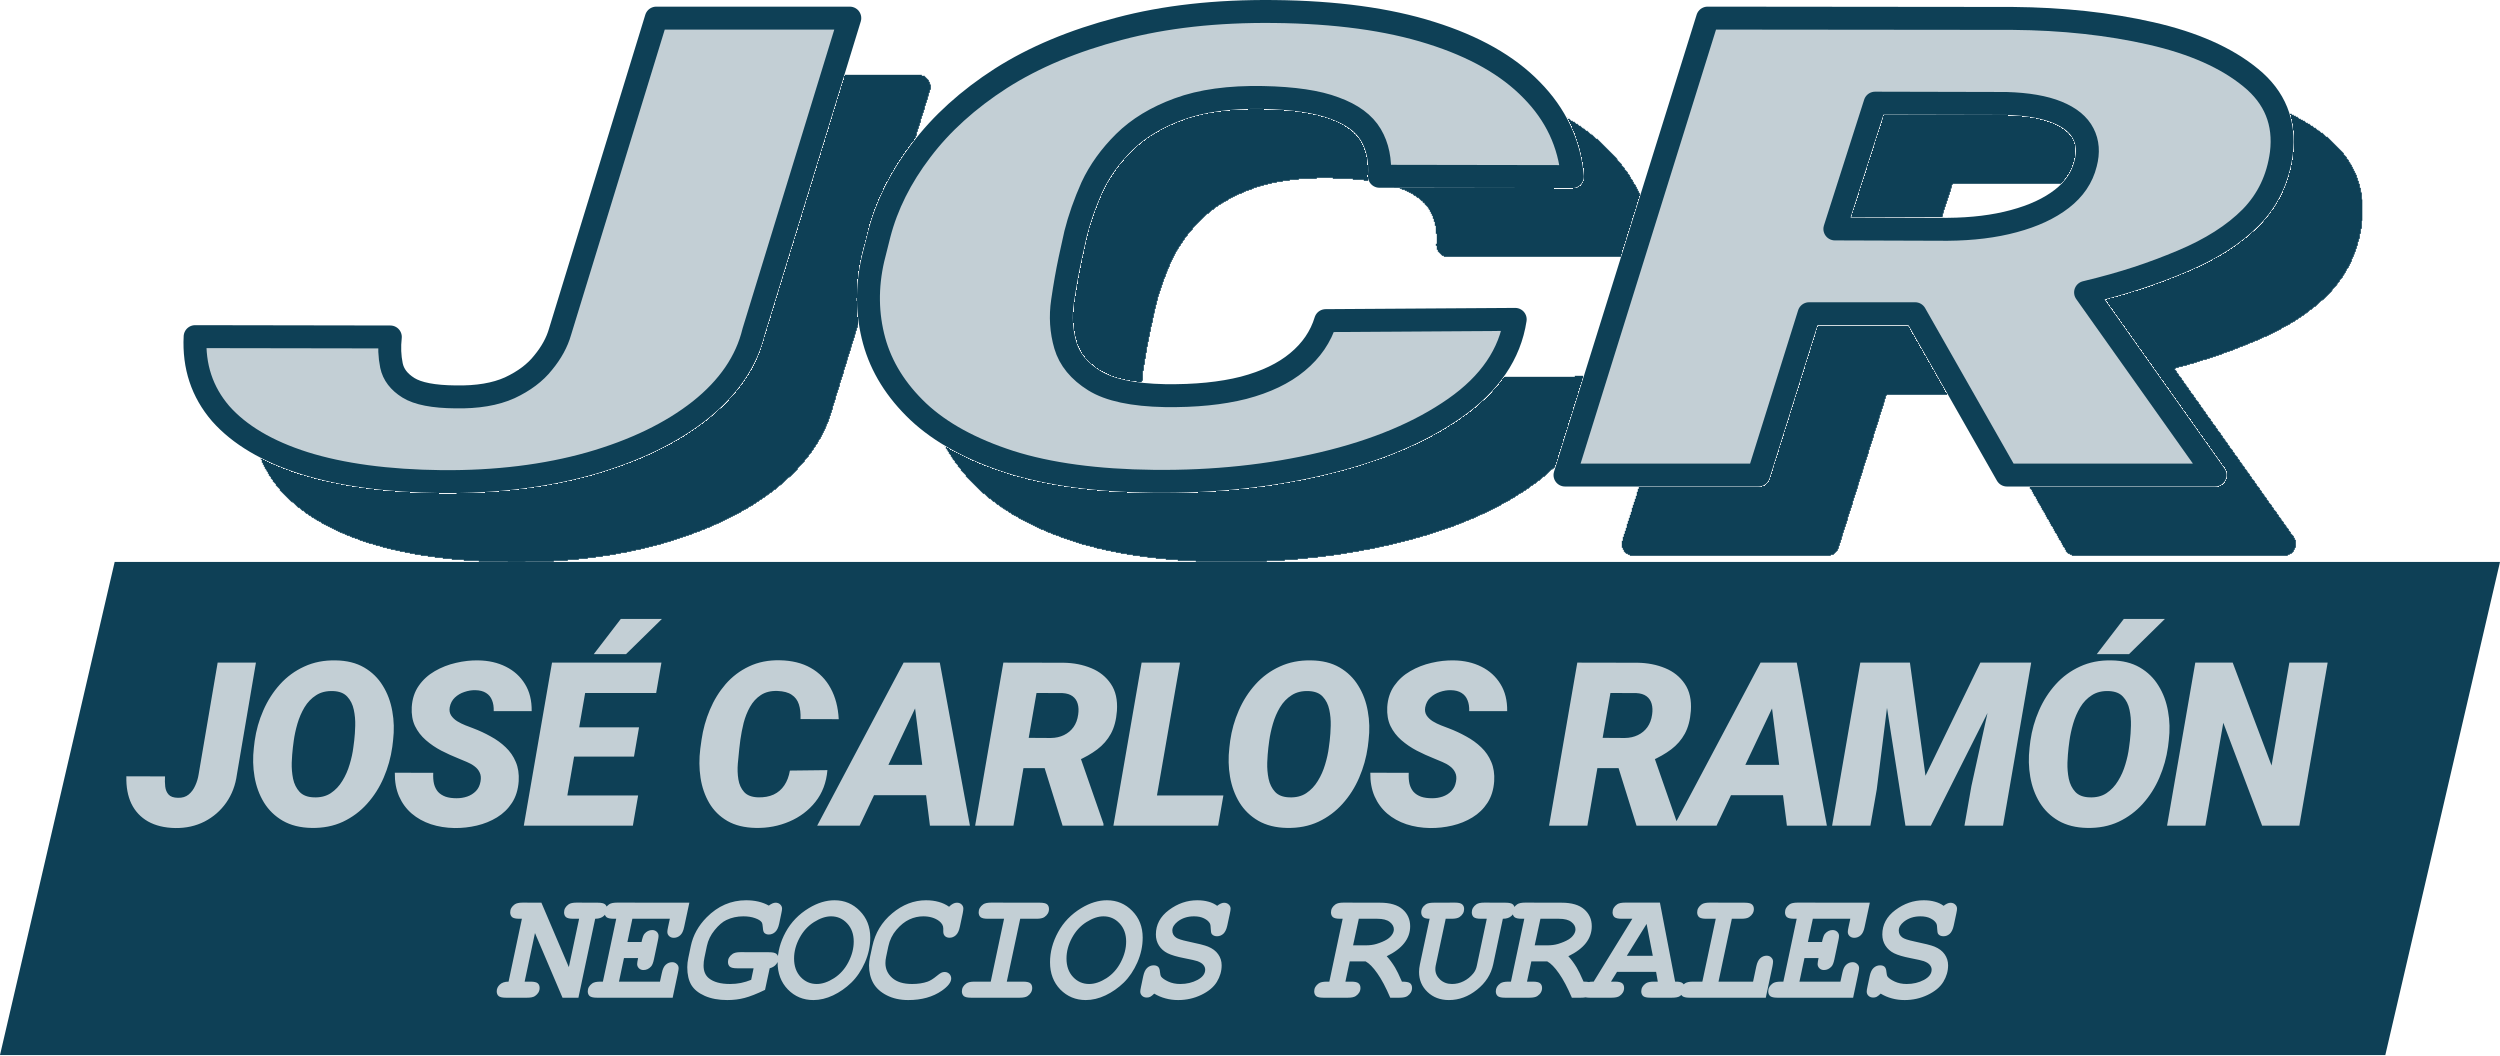
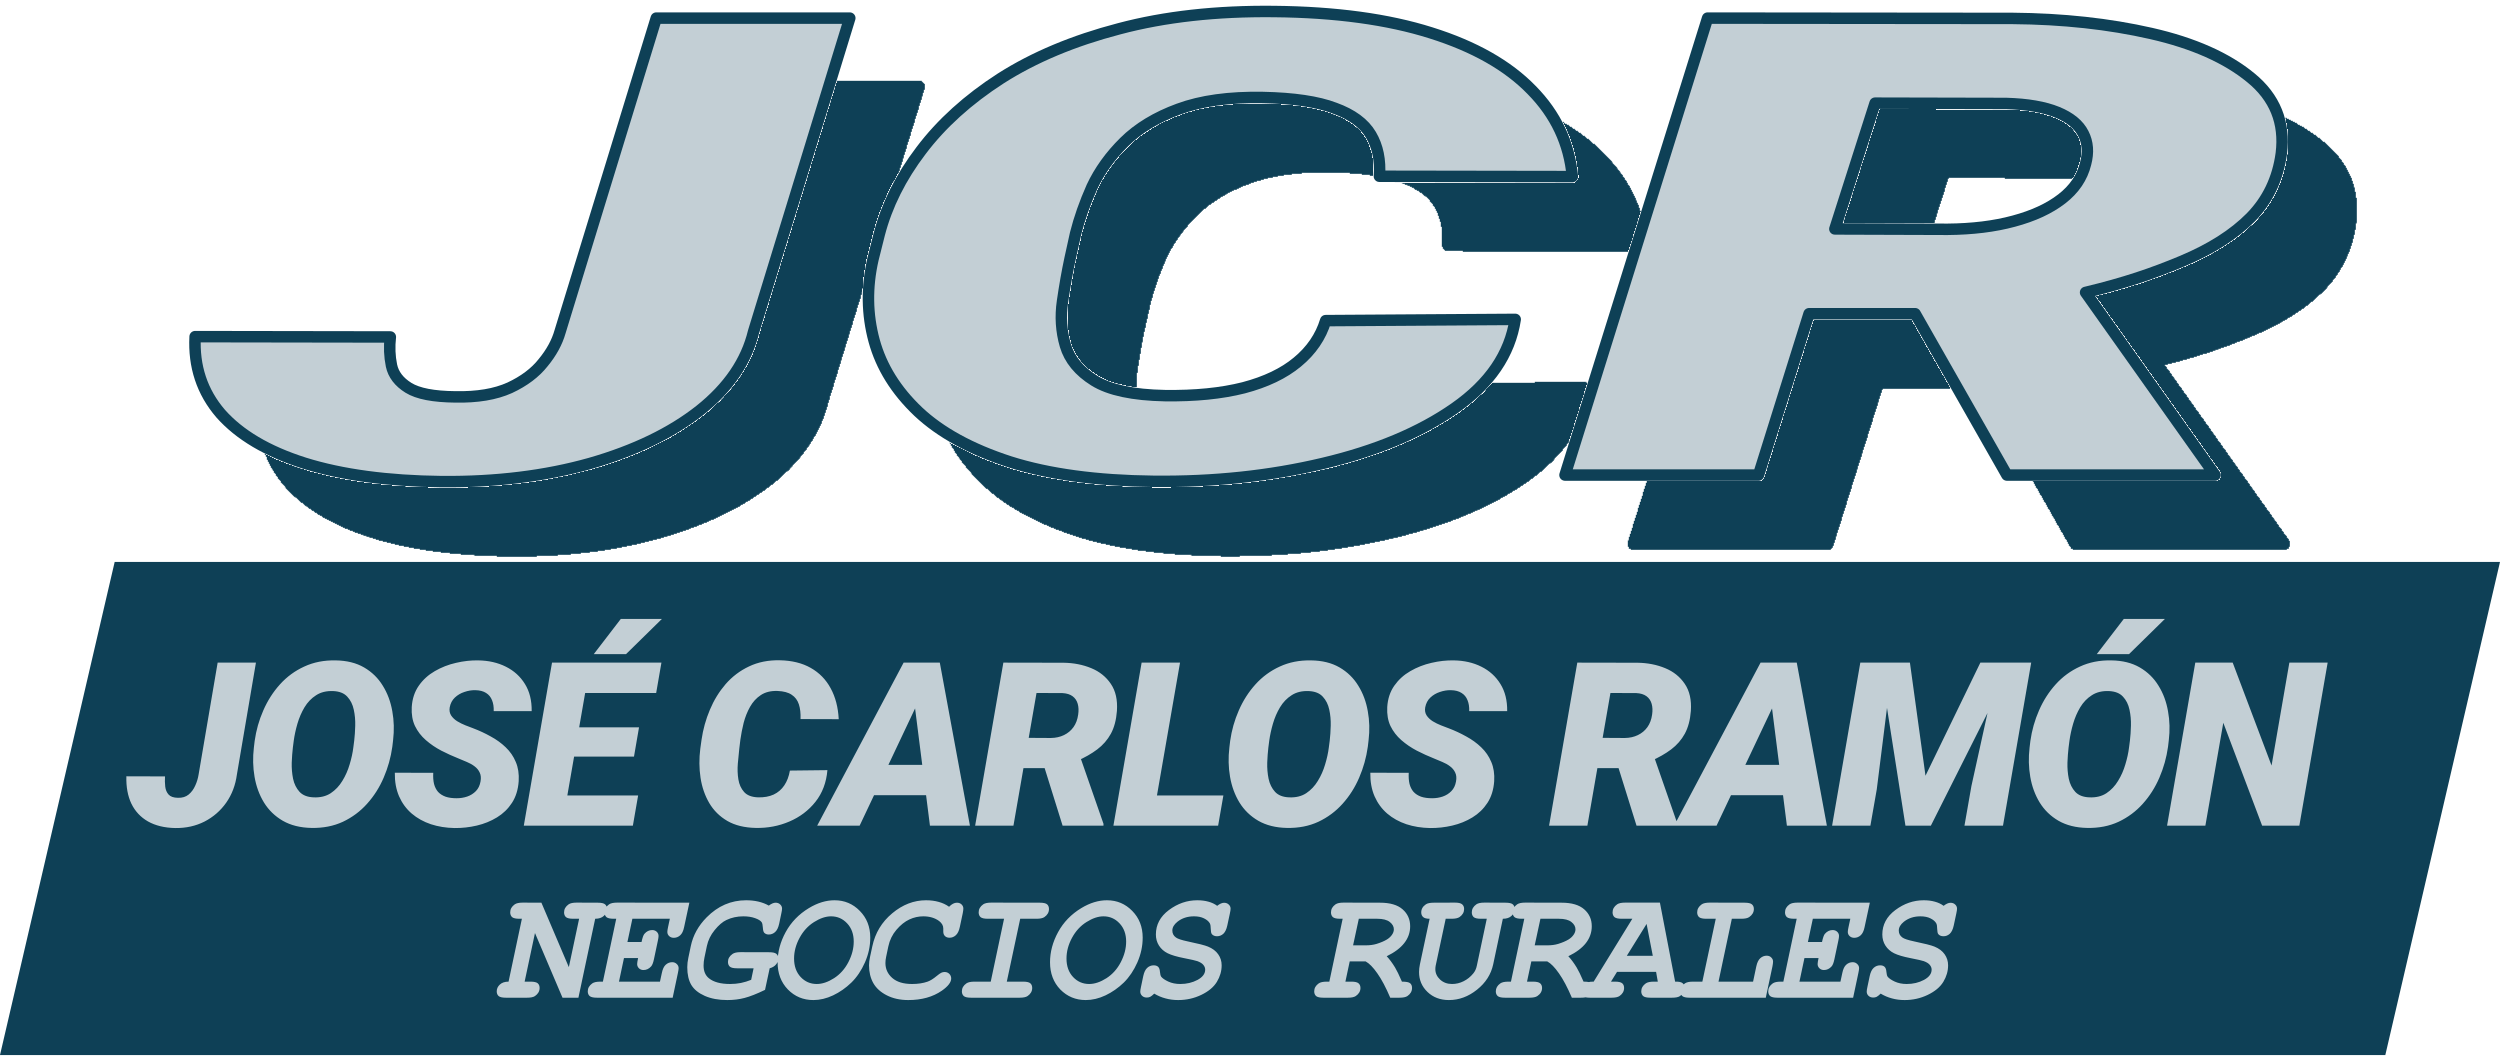
<svg xmlns="http://www.w3.org/2000/svg" width="218" height="92" viewBox="0 0 218 92" fill="none">
  <path d="M10 49H218L208 92H0L10 49Z" fill="#0E4056" />
  <path d="M46.65 81.36L45.748 85.599H46.254C46.568 85.599 46.78 85.647 46.89 85.742C46.999 85.838 47.054 85.975 47.054 86.152C47.054 86.435 46.919 86.67 46.65 86.856C46.509 86.952 46.279 87 45.96 87H44.114C43.804 87 43.592 86.952 43.478 86.856C43.369 86.756 43.315 86.62 43.315 86.446C43.315 86.218 43.406 86.02 43.588 85.852C43.77 85.683 44.023 85.599 44.347 85.599L45.509 80.116H45.29C44.98 80.116 44.768 80.068 44.654 79.973C44.545 79.872 44.49 79.733 44.49 79.556C44.49 79.278 44.622 79.045 44.887 78.858C45.033 78.758 45.267 78.708 45.591 78.708L47.211 78.715L49.603 84.334L50.499 80.116H49.986C49.676 80.116 49.465 80.068 49.351 79.973C49.241 79.872 49.187 79.733 49.187 79.556C49.187 79.278 49.319 79.045 49.583 78.858C49.729 78.758 49.964 78.708 50.287 78.708L52.133 78.715C52.443 78.715 52.652 78.763 52.762 78.858C52.876 78.954 52.933 79.091 52.933 79.269C52.933 79.496 52.842 79.695 52.659 79.863C52.477 80.032 52.224 80.116 51.9 80.116L50.438 87H49.05L46.65 81.36ZM54.411 83.541L53.974 85.599H57.549L57.713 84.84C57.782 84.503 57.895 84.263 58.055 84.122C58.219 83.976 58.406 83.903 58.615 83.903C58.775 83.903 58.907 83.956 59.012 84.061C59.121 84.161 59.176 84.282 59.176 84.423C59.176 84.514 59.156 84.653 59.114 84.84L58.657 87H52.053C51.743 87 51.531 86.952 51.417 86.856C51.308 86.756 51.253 86.62 51.253 86.446C51.253 86.168 51.385 85.936 51.65 85.749C51.795 85.649 52.03 85.599 52.354 85.599H52.572L53.735 80.116H53.516C53.206 80.116 52.994 80.068 52.88 79.973C52.771 79.872 52.716 79.733 52.716 79.556C52.716 79.278 52.848 79.045 53.112 78.858C53.258 78.758 53.493 78.708 53.817 78.708L60.112 78.715L59.654 80.848C59.586 81.185 59.47 81.424 59.306 81.565C59.146 81.707 58.962 81.777 58.752 81.777C58.593 81.777 58.458 81.727 58.349 81.627C58.244 81.527 58.192 81.406 58.192 81.265C58.192 81.174 58.212 81.034 58.253 80.848L58.41 80.116H55.143L54.712 82.14H55.943C56.02 81.775 56.102 81.54 56.189 81.436C56.38 81.212 56.608 81.101 56.872 81.101C57.032 81.101 57.164 81.151 57.269 81.251C57.374 81.351 57.426 81.472 57.426 81.613C57.426 81.709 57.406 81.85 57.364 82.037L57.023 83.65C56.959 83.951 56.879 84.156 56.783 84.266C56.592 84.48 56.369 84.587 56.114 84.587C55.954 84.587 55.822 84.537 55.717 84.436C55.612 84.332 55.56 84.209 55.56 84.067C55.56 83.972 55.587 83.796 55.642 83.541H54.411ZM67.115 84.436L66.711 86.316C65.996 86.663 65.401 86.897 64.927 87.02C64.458 87.144 63.956 87.205 63.423 87.205C62.662 87.205 62.008 87.084 61.461 86.843C60.914 86.601 60.523 86.284 60.286 85.893C60.049 85.496 59.93 84.977 59.93 84.334C59.93 84.079 59.962 83.803 60.026 83.507L60.238 82.495C60.434 81.561 60.894 80.727 61.619 79.993C62.599 79 63.747 78.503 65.064 78.503C65.447 78.503 65.802 78.542 66.13 78.619C66.463 78.697 66.766 78.813 67.04 78.968C67.263 78.799 67.461 78.715 67.634 78.715C67.794 78.715 67.926 78.765 68.031 78.865C68.14 78.966 68.195 79.086 68.195 79.228C68.195 79.319 68.174 79.458 68.133 79.644L67.942 80.554C67.869 80.891 67.751 81.132 67.586 81.278C67.427 81.42 67.242 81.49 67.033 81.49C66.873 81.49 66.743 81.44 66.643 81.34C66.575 81.267 66.534 81.114 66.52 80.882C66.506 80.649 66.47 80.492 66.411 80.41C66.315 80.278 66.124 80.162 65.836 80.061C65.549 79.957 65.21 79.904 64.818 79.904C64.285 79.904 63.792 80.011 63.341 80.226C63.004 80.385 62.662 80.679 62.316 81.107C61.969 81.531 61.744 81.994 61.639 82.495L61.427 83.507C61.377 83.739 61.352 83.969 61.352 84.197C61.352 84.685 61.507 85.054 61.817 85.305C62.227 85.637 62.842 85.804 63.663 85.804C63.986 85.804 64.301 85.774 64.606 85.715C64.911 85.651 65.21 85.56 65.501 85.441L65.713 84.436H64.285C63.97 84.436 63.756 84.389 63.642 84.293C63.533 84.193 63.478 84.054 63.478 83.876C63.478 83.603 63.61 83.372 63.874 83.186C64.016 83.081 64.251 83.028 64.579 83.028L67.074 83.035C67.384 83.035 67.593 83.083 67.703 83.179C67.817 83.274 67.874 83.411 67.874 83.589C67.874 83.767 67.807 83.935 67.675 84.095C67.548 84.254 67.361 84.368 67.115 84.436ZM70.924 87.205C70.045 87.205 69.304 86.897 68.703 86.282C68.106 85.662 67.807 84.872 67.807 83.91C67.807 83.017 68.042 82.14 68.511 81.278C68.981 80.417 69.655 79.72 70.535 79.186C71.287 78.731 72.032 78.503 72.77 78.503C73.641 78.503 74.377 78.813 74.978 79.433C75.584 80.048 75.887 80.825 75.887 81.764C75.887 82.497 75.733 83.217 75.423 83.924C75.113 84.626 74.719 85.211 74.24 85.681C73.761 86.145 73.231 86.517 72.647 86.795C72.068 87.068 71.494 87.205 70.924 87.205ZM71.219 85.804C71.697 85.804 72.201 85.635 72.729 85.298C73.258 84.956 73.675 84.489 73.98 83.897C74.29 83.299 74.445 82.703 74.445 82.106C74.445 81.454 74.254 80.925 73.871 80.519C73.488 80.109 73.021 79.904 72.469 79.904C72.005 79.904 71.51 80.071 70.986 80.403C70.462 80.731 70.04 81.192 69.721 81.784C69.402 82.377 69.243 82.976 69.243 83.582C69.243 84.247 69.434 84.785 69.817 85.195C70.2 85.601 70.667 85.804 71.219 85.804ZM82.76 79.07C82.874 78.952 82.988 78.863 83.102 78.804C83.216 78.745 83.329 78.715 83.443 78.715C83.607 78.715 83.742 78.765 83.847 78.865C83.951 78.966 84.004 79.086 84.004 79.228C84.004 79.319 83.986 79.458 83.949 79.644L83.696 80.834C83.623 81.176 83.505 81.417 83.341 81.559C83.181 81.7 83.001 81.77 82.801 81.77C82.632 81.77 82.5 81.723 82.404 81.627C82.304 81.536 82.254 81.404 82.254 81.231V80.957C82.254 80.716 82.133 80.501 81.892 80.314C81.522 80.041 81.062 79.904 80.511 79.904C80.091 79.904 79.686 79.995 79.294 80.178C78.902 80.36 78.528 80.659 78.173 81.073C77.817 81.488 77.58 81.973 77.462 82.529L77.27 83.439C77.23 83.621 77.209 83.801 77.209 83.978C77.209 84.493 77.407 84.926 77.804 85.277C78.2 85.628 78.777 85.804 79.533 85.804C80.048 85.804 80.499 85.735 80.887 85.599C81.119 85.517 81.383 85.353 81.68 85.106C81.857 84.961 81.99 84.867 82.076 84.826C82.167 84.781 82.265 84.758 82.37 84.758C82.534 84.758 82.671 84.812 82.78 84.922C82.89 85.031 82.944 85.166 82.944 85.325C82.944 85.653 82.671 86.009 82.124 86.392C81.34 86.934 80.365 87.205 79.198 87.205C78.492 87.205 77.87 87.068 77.332 86.795C76.794 86.522 76.4 86.164 76.149 85.722C75.903 85.28 75.78 84.765 75.78 84.177C75.78 83.963 75.808 83.726 75.862 83.466L76.067 82.516C76.313 81.358 76.89 80.401 77.797 79.644C78.704 78.883 79.688 78.503 80.75 78.503C81.156 78.503 81.525 78.551 81.857 78.647C82.195 78.738 82.495 78.879 82.76 79.07ZM88.962 80.116L87.793 85.599H89.208C89.523 85.599 89.735 85.647 89.844 85.742C89.953 85.838 90.008 85.975 90.008 86.152C90.008 86.435 89.874 86.67 89.605 86.856C89.463 86.952 89.233 87 88.914 87H84.676C84.366 87 84.154 86.952 84.04 86.856C83.931 86.756 83.876 86.62 83.876 86.446C83.876 86.164 84.008 85.931 84.273 85.749C84.418 85.649 84.653 85.599 84.977 85.599H86.392L87.554 80.116H86.139C85.829 80.116 85.617 80.068 85.503 79.973C85.394 79.872 85.339 79.733 85.339 79.556C85.339 79.278 85.471 79.045 85.736 78.858C85.881 78.758 86.116 78.708 86.44 78.708L90.671 78.715C90.986 78.715 91.198 78.763 91.307 78.858C91.416 78.954 91.471 79.091 91.471 79.269C91.471 79.551 91.337 79.786 91.068 79.973C90.926 80.068 90.696 80.116 90.377 80.116H88.962ZM94.679 87.205C93.8 87.205 93.059 86.897 92.457 86.282C91.861 85.662 91.562 84.872 91.562 83.91C91.562 83.017 91.797 82.14 92.266 81.278C92.736 80.417 93.41 79.72 94.29 79.186C95.041 78.731 95.787 78.503 96.525 78.503C97.395 78.503 98.131 78.813 98.733 79.433C99.339 80.048 99.642 80.825 99.642 81.764C99.642 82.497 99.487 83.217 99.177 83.924C98.867 84.626 98.473 85.211 97.995 85.681C97.516 86.145 96.985 86.517 96.402 86.795C95.823 87.068 95.249 87.205 94.679 87.205ZM94.973 85.804C95.452 85.804 95.955 85.635 96.484 85.298C97.013 84.956 97.43 84.489 97.735 83.897C98.045 83.299 98.2 82.703 98.2 82.106C98.2 81.454 98.008 80.925 97.625 80.519C97.243 80.109 96.775 79.904 96.224 79.904C95.759 79.904 95.265 80.071 94.741 80.403C94.217 80.731 93.795 81.192 93.476 81.784C93.157 82.377 92.998 82.976 92.998 83.582C92.998 84.247 93.189 84.785 93.572 85.195C93.954 85.601 94.422 85.804 94.973 85.804ZM100.649 86.644C100.499 86.79 100.38 86.884 100.294 86.925C100.207 86.966 100.109 86.986 100 86.986C99.831 86.986 99.694 86.936 99.59 86.836C99.485 86.736 99.432 86.613 99.432 86.467C99.432 86.38 99.453 86.243 99.494 86.057L99.692 85.113C99.765 84.776 99.881 84.537 100.041 84.395C100.2 84.25 100.387 84.177 100.601 84.177C100.77 84.177 100.9 84.22 100.991 84.307C101.082 84.393 101.134 84.539 101.148 84.744C101.166 84.949 101.203 85.091 101.257 85.168C101.367 85.309 101.572 85.451 101.873 85.592C102.178 85.733 102.527 85.804 102.919 85.804C103.479 85.804 103.98 85.685 104.423 85.448C104.869 85.207 105.092 84.908 105.092 84.553C105.092 84.407 105.04 84.27 104.935 84.143C104.835 84.015 104.662 83.906 104.416 83.814C104.265 83.76 103.876 83.671 103.247 83.548C102.618 83.425 102.142 83.284 101.818 83.124C101.499 82.965 101.248 82.743 101.066 82.461C100.884 82.174 100.793 81.85 100.793 81.49C100.793 80.633 101.171 79.922 101.927 79.357C102.688 78.788 103.513 78.503 104.402 78.503C104.762 78.503 105.086 78.544 105.373 78.626C105.664 78.704 105.92 78.824 106.138 78.988C106.362 78.811 106.562 78.722 106.74 78.722C106.904 78.722 107.038 78.772 107.143 78.872C107.253 78.972 107.307 79.093 107.307 79.234C107.307 79.326 107.287 79.465 107.246 79.651L107.02 80.704C106.947 81.041 106.831 81.283 106.672 81.429C106.512 81.57 106.33 81.641 106.125 81.641C105.929 81.641 105.778 81.579 105.674 81.456C105.614 81.379 105.582 81.228 105.578 81.005C105.578 80.782 105.55 80.618 105.496 80.513C105.4 80.344 105.231 80.201 104.99 80.082C104.753 79.963 104.461 79.904 104.115 79.904C103.55 79.904 103.069 80.061 102.673 80.376C102.376 80.613 102.228 80.87 102.228 81.148C102.228 81.399 102.333 81.6 102.543 81.75C102.693 81.864 103.037 81.978 103.575 82.092C104.473 82.279 105.061 82.429 105.339 82.543C105.73 82.703 106.027 82.926 106.227 83.213C106.428 83.495 106.528 83.817 106.528 84.177C106.528 84.678 106.389 85.159 106.111 85.619C105.833 86.075 105.38 86.453 104.751 86.754C104.126 87.055 103.454 87.205 102.734 87.205C102.347 87.205 101.98 87.157 101.633 87.061C101.287 86.97 100.959 86.831 100.649 86.644ZM117.695 83.835L117.319 85.599H117.832C118.142 85.599 118.352 85.647 118.461 85.742C118.575 85.838 118.632 85.975 118.632 86.152C118.632 86.435 118.495 86.67 118.222 86.856C118.081 86.952 117.85 87 117.531 87H115.399C115.089 87 114.877 86.952 114.763 86.856C114.653 86.756 114.599 86.62 114.599 86.446C114.599 86.168 114.731 85.936 114.995 85.749C115.141 85.649 115.376 85.599 115.699 85.599H115.918L117.08 80.116H116.861C116.552 80.116 116.34 80.068 116.226 79.973C116.116 79.872 116.062 79.733 116.062 79.556C116.062 79.278 116.194 79.045 116.458 78.858C116.604 78.758 116.839 78.708 117.162 78.708L120.341 78.715C121.216 78.715 121.872 78.909 122.31 79.296C122.747 79.679 122.966 80.169 122.966 80.766C122.966 81.308 122.795 81.798 122.453 82.235C122.116 82.668 121.606 83.051 120.922 83.384C121.159 83.634 121.401 83.96 121.647 84.361C121.802 84.617 122.002 85.029 122.248 85.599C122.613 85.599 122.85 85.644 122.959 85.735C123.073 85.826 123.13 85.966 123.13 86.152C123.13 86.435 122.996 86.67 122.727 86.856C122.585 86.952 122.353 87 122.029 87H121.23C120.847 86.102 120.471 85.394 120.102 84.874C119.737 84.35 119.398 84.004 119.083 83.835H117.695ZM117.989 82.434H119.083C119.439 82.434 119.753 82.393 120.027 82.311C120.396 82.197 120.701 82.067 120.943 81.921C121.12 81.811 121.264 81.679 121.373 81.524C121.487 81.365 121.544 81.203 121.544 81.039C121.544 80.797 121.426 80.583 121.189 80.397C120.952 80.21 120.587 80.116 120.095 80.116H118.488L117.989 82.434ZM131.048 80.116L130.207 84.088C130.021 84.963 129.549 85.701 128.792 86.303C128.04 86.904 127.225 87.205 126.345 87.205C125.593 87.205 124.971 86.97 124.479 86.501C123.987 86.032 123.741 85.451 123.741 84.758C123.741 84.553 123.766 84.329 123.816 84.088L124.663 80.116C124.395 80.116 124.205 80.066 124.096 79.966C123.987 79.866 123.932 79.731 123.932 79.562C123.932 79.275 124.066 79.041 124.335 78.858C124.472 78.763 124.702 78.715 125.026 78.715L126.871 78.708C127.181 78.708 127.391 78.758 127.5 78.858C127.614 78.954 127.671 79.091 127.671 79.269C127.671 79.546 127.539 79.779 127.275 79.966C127.129 80.066 126.894 80.116 126.571 80.116H126.065L125.19 84.211C125.172 84.311 125.162 84.412 125.162 84.512C125.162 84.858 125.301 85.161 125.579 85.421C125.857 85.676 126.204 85.804 126.619 85.804C126.969 85.804 127.304 85.724 127.623 85.564C127.947 85.405 128.23 85.177 128.471 84.881C128.621 84.703 128.724 84.48 128.779 84.211L129.647 80.116H129.141C128.831 80.116 128.619 80.068 128.505 79.973C128.396 79.872 128.341 79.733 128.341 79.556C128.341 79.278 128.473 79.045 128.738 78.858C128.879 78.758 129.114 78.708 129.442 78.708L131.281 78.715C131.595 78.715 131.807 78.763 131.916 78.858C132.026 78.954 132.08 79.088 132.08 79.262C132.08 79.494 131.989 79.695 131.807 79.863C131.629 80.032 131.376 80.116 131.048 80.116ZM133.532 83.835L133.156 85.599H133.669C133.978 85.599 134.188 85.647 134.298 85.742C134.411 85.838 134.468 85.975 134.468 86.152C134.468 86.435 134.332 86.67 134.058 86.856C133.917 86.952 133.687 87 133.368 87H131.235C130.925 87 130.713 86.952 130.599 86.856C130.49 86.756 130.435 86.62 130.435 86.446C130.435 86.168 130.567 85.936 130.832 85.749C130.978 85.649 131.212 85.599 131.536 85.599H131.755L132.917 80.116H132.698C132.388 80.116 132.176 80.068 132.062 79.973C131.953 79.872 131.898 79.733 131.898 79.556C131.898 79.278 132.03 79.045 132.295 78.858C132.44 78.758 132.675 78.708 132.999 78.708L136.177 78.715C137.052 78.715 137.709 78.909 138.146 79.296C138.584 79.679 138.802 80.169 138.802 80.766C138.802 81.308 138.631 81.798 138.29 82.235C137.952 82.668 137.442 83.051 136.758 83.384C136.995 83.634 137.237 83.96 137.483 84.361C137.638 84.617 137.839 85.029 138.085 85.599C138.449 85.599 138.686 85.644 138.796 85.735C138.909 85.826 138.966 85.966 138.966 86.152C138.966 86.435 138.832 86.67 138.563 86.856C138.422 86.952 138.189 87 137.866 87H137.066C136.683 86.102 136.307 85.394 135.938 84.874C135.574 84.35 135.234 84.004 134.92 83.835H133.532ZM133.826 82.434H134.92C135.275 82.434 135.589 82.393 135.863 82.311C136.232 82.197 136.537 82.067 136.779 81.921C136.957 81.811 137.1 81.679 137.21 81.524C137.324 81.365 137.381 81.203 137.381 81.039C137.381 80.797 137.262 80.583 137.025 80.397C136.788 80.21 136.423 80.116 135.931 80.116H134.325L133.826 82.434ZM144.41 84.744H141.006L140.479 85.599H140.821C141.136 85.599 141.348 85.647 141.457 85.742C141.566 85.838 141.621 85.975 141.621 86.152C141.621 86.435 141.487 86.67 141.218 86.856C141.076 86.952 140.846 87 140.527 87H138.634C138.324 87 138.114 86.952 138.005 86.856C137.891 86.756 137.834 86.62 137.834 86.446C137.834 86.209 137.927 86.007 138.114 85.838C138.306 85.669 138.59 85.59 138.969 85.599L142.339 80.116H141.416C141.106 80.116 140.894 80.068 140.78 79.973C140.671 79.872 140.616 79.733 140.616 79.556C140.616 79.278 140.748 79.045 141.013 78.858C141.158 78.758 141.393 78.708 141.717 78.708H144.745L146.071 85.599C146.39 85.59 146.609 85.635 146.727 85.735C146.846 85.836 146.905 85.975 146.905 86.152C146.905 86.435 146.768 86.67 146.495 86.856C146.358 86.952 146.128 87 145.805 87H143.918C143.608 87 143.396 86.952 143.282 86.856C143.173 86.756 143.118 86.62 143.118 86.446C143.118 86.168 143.25 85.936 143.515 85.749C143.66 85.649 143.895 85.599 144.219 85.599H144.56L144.41 84.744ZM144.123 83.343L143.583 80.567L141.86 83.343H144.123ZM151.016 80.116L149.854 85.599H152.868L153.149 84.272C153.221 83.935 153.338 83.696 153.497 83.555C153.661 83.409 153.848 83.336 154.058 83.336C154.217 83.336 154.349 83.388 154.454 83.493C154.559 83.593 154.611 83.712 154.611 83.849C154.611 83.944 154.593 84.086 154.557 84.272L153.976 87H147.331C147.021 87 146.809 86.952 146.695 86.856C146.586 86.756 146.531 86.62 146.531 86.446C146.531 86.164 146.664 85.931 146.928 85.749C147.074 85.649 147.308 85.599 147.632 85.599H148.445L149.614 80.116H148.794C148.484 80.116 148.272 80.068 148.158 79.973C148.049 79.872 147.994 79.733 147.994 79.556C147.994 79.278 148.126 79.045 148.391 78.858C148.537 78.758 148.771 78.708 149.095 78.708L152.13 78.715C152.444 78.715 152.656 78.763 152.766 78.858C152.88 78.954 152.937 79.091 152.937 79.269C152.937 79.551 152.8 79.786 152.526 79.973C152.385 80.068 152.155 80.116 151.836 80.116H151.016ZM157.348 83.541L156.911 85.599H160.486L160.65 84.84C160.718 84.503 160.832 84.263 160.992 84.122C161.156 83.976 161.342 83.903 161.552 83.903C161.712 83.903 161.844 83.956 161.949 84.061C162.058 84.161 162.113 84.282 162.113 84.423C162.113 84.514 162.092 84.653 162.051 84.84L161.593 87H154.99C154.68 87 154.468 86.952 154.354 86.856C154.244 86.756 154.19 86.62 154.19 86.446C154.19 86.168 154.322 85.936 154.586 85.749C154.732 85.649 154.967 85.599 155.29 85.599H155.509L156.671 80.116H156.452C156.143 80.116 155.931 80.068 155.817 79.973C155.707 79.872 155.653 79.733 155.653 79.556C155.653 79.278 155.785 79.045 156.049 78.858C156.195 78.758 156.43 78.708 156.753 78.708L163.049 78.715L162.591 80.848C162.523 81.185 162.407 81.424 162.243 81.565C162.083 81.707 161.898 81.777 161.689 81.777C161.529 81.777 161.395 81.727 161.286 81.627C161.181 81.527 161.128 81.406 161.128 81.265C161.128 81.174 161.149 81.034 161.19 80.848L161.347 80.116H158.079L157.649 82.14H158.879C158.957 81.775 159.039 81.54 159.125 81.436C159.317 81.212 159.545 81.101 159.809 81.101C159.968 81.101 160.101 81.151 160.205 81.251C160.31 81.351 160.363 81.472 160.363 81.613C160.363 81.709 160.342 81.85 160.301 82.037L159.959 83.65C159.896 83.951 159.816 84.156 159.72 84.266C159.529 84.48 159.305 84.587 159.05 84.587C158.891 84.587 158.758 84.537 158.654 84.436C158.549 84.332 158.496 84.209 158.496 84.067C158.496 83.972 158.524 83.796 158.578 83.541H157.348ZM163.995 86.644C163.844 86.79 163.726 86.884 163.639 86.925C163.553 86.966 163.455 86.986 163.345 86.986C163.177 86.986 163.04 86.936 162.935 86.836C162.83 86.736 162.778 86.613 162.778 86.467C162.778 86.38 162.798 86.243 162.839 86.057L163.038 85.113C163.111 84.776 163.227 84.537 163.386 84.395C163.546 84.25 163.733 84.177 163.947 84.177C164.115 84.177 164.245 84.22 164.337 84.307C164.428 84.393 164.48 84.539 164.494 84.744C164.512 84.949 164.548 85.091 164.603 85.168C164.713 85.309 164.918 85.451 165.218 85.592C165.524 85.733 165.872 85.804 166.264 85.804C166.825 85.804 167.326 85.685 167.768 85.448C168.215 85.207 168.438 84.908 168.438 84.553C168.438 84.407 168.386 84.27 168.281 84.143C168.181 84.015 168.007 83.906 167.761 83.814C167.611 83.76 167.221 83.671 166.592 83.548C165.963 83.425 165.487 83.284 165.164 83.124C164.845 82.965 164.594 82.743 164.412 82.461C164.229 82.174 164.138 81.85 164.138 81.49C164.138 80.633 164.517 79.922 165.273 79.357C166.034 78.788 166.859 78.503 167.748 78.503C168.108 78.503 168.431 78.544 168.718 78.626C169.01 78.704 169.265 78.824 169.484 78.988C169.707 78.811 169.908 78.722 170.086 78.722C170.25 78.722 170.384 78.772 170.489 78.872C170.598 78.972 170.653 79.093 170.653 79.234C170.653 79.326 170.632 79.465 170.591 79.651L170.366 80.704C170.293 81.041 170.177 81.283 170.017 81.429C169.858 81.57 169.675 81.641 169.47 81.641C169.274 81.641 169.124 81.579 169.019 81.456C168.96 81.379 168.928 81.228 168.923 81.005C168.923 80.782 168.896 80.618 168.841 80.513C168.746 80.344 168.577 80.201 168.336 80.082C168.099 79.963 167.807 79.904 167.461 79.904C166.895 79.904 166.415 80.061 166.018 80.376C165.722 80.613 165.574 80.87 165.574 81.148C165.574 81.399 165.679 81.6 165.888 81.75C166.039 81.864 166.383 81.978 166.921 82.092C167.818 82.279 168.406 82.429 168.684 82.543C169.076 82.703 169.372 82.926 169.573 83.213C169.773 83.495 169.874 83.817 169.874 84.177C169.874 84.678 169.735 85.159 169.457 85.619C169.179 86.075 168.725 86.453 168.096 86.754C167.472 87.055 166.8 87.205 166.08 87.205C165.692 87.205 165.325 87.157 164.979 87.061C164.633 86.97 164.305 86.831 163.995 86.644Z" fill="#C3CFD5" />
  <path d="M17.318 67.537L18.979 57.781H22.318L20.658 67.537C20.535 68.462 20.225 69.279 19.73 69.988C19.236 70.691 18.604 71.242 17.836 71.639C17.068 72.029 16.215 72.218 15.277 72.205C14.34 72.186 13.549 71.993 12.904 71.629C12.266 71.264 11.784 70.75 11.459 70.086C11.14 69.415 10.993 68.618 11.02 67.693L14.389 67.703C14.369 68.009 14.376 68.305 14.408 68.592C14.441 68.872 14.538 69.103 14.701 69.285C14.864 69.467 15.134 69.562 15.512 69.568C15.889 69.581 16.202 69.487 16.449 69.285C16.697 69.077 16.889 68.816 17.025 68.504C17.169 68.191 17.266 67.869 17.318 67.537ZM34.277 64.549L34.209 65.125C34.078 66.056 33.828 66.951 33.457 67.811C33.092 68.663 32.61 69.422 32.011 70.086C31.419 70.75 30.716 71.274 29.902 71.658C29.088 72.036 28.173 72.215 27.158 72.195C26.181 72.176 25.348 71.967 24.658 71.57C23.974 71.173 23.427 70.643 23.017 69.978C22.613 69.314 22.34 68.569 22.197 67.742C22.054 66.915 22.034 66.062 22.138 65.184L22.207 64.607C22.337 63.683 22.587 62.797 22.959 61.951C23.33 61.098 23.815 60.34 24.414 59.676C25.013 59.012 25.719 58.494 26.533 58.123C27.347 57.745 28.258 57.566 29.267 57.586C30.237 57.599 31.064 57.804 31.748 58.201C32.431 58.598 32.975 59.129 33.379 59.793C33.789 60.45 34.065 61.193 34.209 62.02C34.358 62.84 34.381 63.683 34.277 64.549ZM30.81 65.184L30.888 64.578C30.934 64.194 30.963 63.761 30.976 63.279C30.989 62.797 30.947 62.332 30.849 61.883C30.752 61.427 30.563 61.05 30.283 60.75C30.009 60.45 29.606 60.288 29.072 60.262C28.479 60.236 27.978 60.356 27.568 60.623C27.158 60.883 26.819 61.235 26.552 61.678C26.292 62.114 26.087 62.589 25.937 63.103C25.787 63.618 25.68 64.113 25.615 64.588L25.537 65.193C25.491 65.578 25.459 66.014 25.439 66.502C25.426 66.984 25.465 67.453 25.556 67.908C25.654 68.364 25.843 68.745 26.123 69.051C26.403 69.35 26.813 69.51 27.353 69.529C27.933 69.555 28.427 69.435 28.837 69.168C29.248 68.894 29.586 68.537 29.853 68.094C30.127 67.651 30.338 67.172 30.488 66.658C30.644 66.144 30.752 65.652 30.81 65.184ZM41.9 68.152C41.958 67.846 41.935 67.586 41.831 67.371C41.734 67.156 41.584 66.974 41.382 66.824C41.187 66.674 40.962 66.547 40.708 66.443C40.461 66.333 40.22 66.232 39.986 66.141C39.478 65.939 38.976 65.711 38.482 65.457C37.987 65.197 37.538 64.891 37.134 64.539C36.73 64.188 36.415 63.777 36.187 63.309C35.965 62.84 35.871 62.29 35.904 61.658C35.949 60.935 36.154 60.314 36.519 59.793C36.883 59.272 37.349 58.849 37.915 58.523C38.488 58.191 39.103 57.95 39.761 57.801C40.425 57.645 41.073 57.573 41.704 57.586C42.603 57.599 43.404 57.781 44.107 58.133C44.816 58.484 45.373 58.989 45.777 59.647C46.18 60.297 46.376 61.085 46.362 62.01H43.052C43.065 61.645 43.016 61.329 42.906 61.062C42.801 60.789 42.629 60.578 42.388 60.428C42.147 60.272 41.834 60.19 41.45 60.184C41.131 60.177 40.812 60.229 40.493 60.34C40.174 60.444 39.898 60.607 39.663 60.828C39.429 61.05 39.279 61.336 39.214 61.688C39.169 61.954 39.211 62.189 39.341 62.391C39.471 62.586 39.65 62.755 39.878 62.898C40.106 63.035 40.344 63.152 40.591 63.25C40.845 63.348 41.066 63.432 41.255 63.504C41.789 63.706 42.3 63.943 42.788 64.217C43.283 64.484 43.719 64.799 44.097 65.164C44.481 65.529 44.774 65.955 44.976 66.443C45.184 66.925 45.269 67.485 45.23 68.123C45.178 68.859 44.982 69.487 44.644 70.008C44.305 70.529 43.869 70.952 43.335 71.277C42.801 71.603 42.215 71.841 41.577 71.99C40.939 72.14 40.291 72.212 39.634 72.205C38.898 72.192 38.212 72.081 37.573 71.873C36.935 71.658 36.379 71.349 35.904 70.945C35.428 70.535 35.06 70.034 34.8 69.441C34.54 68.842 34.416 68.156 34.429 67.381L37.779 67.391C37.759 67.755 37.782 68.078 37.847 68.357C37.919 68.631 38.036 68.862 38.198 69.051C38.368 69.233 38.586 69.373 38.853 69.471C39.12 69.562 39.442 69.607 39.819 69.607C40.139 69.607 40.444 69.559 40.737 69.461C41.037 69.357 41.291 69.197 41.499 68.982C41.708 68.768 41.841 68.491 41.9 68.152ZM55.645 69.363L55.186 72H47.813L48.272 69.363H55.645ZM51.485 57.781L49.014 72H45.675L48.136 57.781H51.485ZM55.723 63.426L55.284 65.975H48.858L49.307 63.426H55.723ZM57.677 57.781L57.218 60.428H49.815L50.284 57.781H57.677ZM51.778 57.039L54.132 53.973H57.716L54.591 57.039H51.778ZM68.879 67.195L72.15 67.156C72.059 68.237 71.711 69.158 71.106 69.92C70.507 70.675 69.748 71.248 68.83 71.639C67.919 72.029 66.945 72.215 65.91 72.195C64.927 72.176 64.1 71.974 63.43 71.59C62.759 71.199 62.232 70.678 61.848 70.027C61.464 69.37 61.21 68.634 61.086 67.82C60.962 67 60.956 66.154 61.066 65.281L61.174 64.51C61.304 63.605 61.545 62.736 61.897 61.902C62.248 61.062 62.707 60.314 63.273 59.656C63.846 58.999 64.527 58.484 65.314 58.113C66.102 57.736 66.994 57.557 67.99 57.576C69.051 57.596 69.953 57.817 70.695 58.24C71.444 58.663 72.023 59.256 72.434 60.018C72.85 60.779 73.085 61.678 73.137 62.713L69.807 62.703C69.826 62.202 69.777 61.772 69.66 61.414C69.543 61.056 69.335 60.779 69.035 60.584C68.742 60.382 68.329 60.272 67.795 60.252C67.216 60.232 66.731 60.353 66.34 60.613C65.956 60.867 65.643 61.209 65.402 61.639C65.162 62.068 64.976 62.534 64.846 63.035C64.722 63.536 64.628 64.022 64.562 64.49L64.465 65.291C64.419 65.675 64.377 66.108 64.338 66.59C64.299 67.065 64.315 67.524 64.387 67.967C64.458 68.403 64.624 68.768 64.885 69.061C65.145 69.353 65.552 69.51 66.106 69.529C66.626 69.542 67.079 69.461 67.463 69.285C67.847 69.103 68.156 68.836 68.391 68.484C68.632 68.126 68.794 67.697 68.879 67.195ZM80.193 60.935L74.959 72H71.257L78.796 57.781H81.16L80.193 60.935ZM81.091 72L79.646 60.594L79.724 57.781H81.951L84.578 72H81.091ZM81.853 66.697L81.384 69.344H74.285L74.754 66.697H81.853ZM87.493 57.781L92.757 57.791C93.623 57.804 94.42 57.96 95.15 58.26C95.879 58.559 96.452 59.018 96.868 59.637C97.285 60.249 97.461 61.033 97.396 61.99C97.337 62.778 97.161 63.442 96.868 63.982C96.575 64.516 96.178 64.972 95.677 65.35C95.176 65.727 94.587 66.062 93.909 66.356L92.698 66.981H87.972L88.421 64.334L91.634 64.353C92.064 64.347 92.445 64.262 92.777 64.1C93.115 63.937 93.392 63.706 93.607 63.406C93.822 63.107 93.958 62.742 94.017 62.312C94.069 61.961 94.056 61.648 93.978 61.375C93.9 61.095 93.75 60.874 93.528 60.711C93.307 60.548 93.014 60.457 92.65 60.438L90.384 60.428L88.372 72H85.032L87.493 57.781ZM92.659 72L90.697 65.711L94.085 65.691L96.224 71.834V72H92.659ZM106.679 69.363L106.22 72H99.227L99.686 69.363H106.679ZM102.899 57.781L100.429 72H97.089L99.55 57.781H102.899ZM119.34 64.549L119.272 65.125C119.142 66.056 118.891 66.951 118.52 67.811C118.155 68.663 117.674 69.422 117.075 70.086C116.482 70.75 115.779 71.274 114.965 71.658C114.151 72.036 113.237 72.215 112.221 72.195C111.245 72.176 110.411 71.967 109.721 71.57C109.037 71.173 108.491 70.643 108.08 69.978C107.677 69.314 107.403 68.569 107.26 67.742C107.117 66.915 107.097 66.062 107.202 65.184L107.27 64.607C107.4 63.683 107.651 62.797 108.022 61.951C108.393 61.098 108.878 60.34 109.477 59.676C110.076 59.012 110.782 58.494 111.596 58.123C112.41 57.745 113.321 57.566 114.33 57.586C115.301 57.599 116.127 57.804 116.811 58.201C117.495 58.598 118.038 59.129 118.442 59.793C118.852 60.45 119.129 61.193 119.272 62.02C119.422 62.84 119.444 63.683 119.34 64.549ZM115.873 65.184L115.952 64.578C115.997 64.194 116.026 63.761 116.039 63.279C116.052 62.797 116.01 62.332 115.912 61.883C115.815 61.427 115.626 61.05 115.346 60.75C115.073 60.45 114.669 60.288 114.135 60.262C113.543 60.236 113.041 60.356 112.631 60.623C112.221 60.883 111.883 61.235 111.616 61.678C111.355 62.114 111.15 62.589 111 63.103C110.851 63.618 110.743 64.113 110.678 64.588L110.6 65.193C110.554 65.578 110.522 66.014 110.502 66.502C110.489 66.984 110.528 67.453 110.62 67.908C110.717 68.364 110.906 68.745 111.186 69.051C111.466 69.35 111.876 69.51 112.416 69.529C112.996 69.555 113.491 69.435 113.901 69.168C114.311 68.894 114.649 68.537 114.916 68.094C115.19 67.651 115.401 67.172 115.551 66.658C115.707 66.144 115.815 65.652 115.873 65.184ZM126.963 68.152C127.021 67.846 126.999 67.586 126.895 67.371C126.797 67.156 126.647 66.974 126.445 66.824C126.25 66.674 126.025 66.547 125.771 66.443C125.524 66.333 125.283 66.232 125.049 66.141C124.541 65.939 124.04 65.711 123.545 65.457C123.05 65.197 122.601 64.891 122.197 64.539C121.794 64.188 121.478 63.777 121.25 63.309C121.029 62.84 120.934 62.29 120.967 61.658C121.012 60.935 121.217 60.314 121.582 59.793C121.947 59.272 122.412 58.849 122.979 58.523C123.551 58.191 124.167 57.95 124.824 57.801C125.488 57.645 126.136 57.573 126.768 57.586C127.666 57.599 128.467 57.781 129.17 58.133C129.88 58.484 130.436 58.989 130.84 59.647C131.243 60.297 131.439 61.085 131.426 62.01H128.115C128.128 61.645 128.079 61.329 127.969 61.062C127.865 60.789 127.692 60.578 127.451 60.428C127.21 60.272 126.898 60.19 126.514 60.184C126.195 60.177 125.876 60.229 125.557 60.34C125.238 60.444 124.961 60.607 124.727 60.828C124.492 61.05 124.342 61.336 124.277 61.688C124.232 61.954 124.274 62.189 124.404 62.391C124.535 62.586 124.714 62.755 124.941 62.898C125.169 63.035 125.407 63.152 125.654 63.25C125.908 63.348 126.13 63.432 126.318 63.504C126.852 63.706 127.363 63.943 127.852 64.217C128.346 64.484 128.783 64.799 129.16 65.164C129.544 65.529 129.837 65.955 130.039 66.443C130.247 66.925 130.332 67.485 130.293 68.123C130.241 68.859 130.046 69.487 129.707 70.008C129.368 70.529 128.932 70.952 128.398 71.277C127.865 71.603 127.279 71.841 126.641 71.99C126.003 72.14 125.355 72.212 124.697 72.205C123.962 72.192 123.275 72.081 122.637 71.873C121.999 71.658 121.442 71.349 120.967 70.945C120.492 70.535 120.124 70.034 119.863 69.441C119.603 68.842 119.479 68.156 119.492 67.381L122.842 67.391C122.822 67.755 122.845 68.078 122.91 68.357C122.982 68.631 123.099 68.862 123.262 69.051C123.431 69.233 123.649 69.373 123.916 69.471C124.183 69.562 124.505 69.607 124.883 69.607C125.202 69.607 125.508 69.559 125.801 69.461C126.1 69.357 126.354 69.197 126.562 68.982C126.771 68.768 126.904 68.491 126.963 68.152ZM137.54 57.781L142.804 57.791C143.67 57.804 144.467 57.96 145.196 58.26C145.926 58.559 146.499 59.018 146.915 59.637C147.332 60.249 147.508 61.033 147.443 61.99C147.384 62.778 147.208 63.442 146.915 63.982C146.622 64.516 146.225 64.972 145.724 65.35C145.223 65.727 144.633 66.062 143.956 66.356L142.745 66.981H138.019L138.468 64.334L141.681 64.353C142.111 64.347 142.491 64.262 142.823 64.1C143.162 63.937 143.439 63.706 143.654 63.406C143.868 63.107 144.005 62.742 144.064 62.312C144.116 61.961 144.103 61.648 144.025 61.375C143.946 61.095 143.797 60.874 143.575 60.711C143.354 60.548 143.061 60.457 142.696 60.438L140.431 60.428L138.419 72H135.079L137.54 57.781ZM142.706 72L140.743 65.711L144.132 65.691L146.271 71.834V72H142.706ZM154.919 60.935L149.684 72H145.983L153.522 57.781H155.886L154.919 60.935ZM155.817 72L154.372 60.594L154.45 57.781H156.677L159.304 72H155.817ZM156.579 66.697L156.11 69.344H149.011L149.479 66.697H156.579ZM163.928 57.781H166.545L167.903 67.644L172.688 57.781H175.52L168.371 72H166.155L163.928 57.781ZM162.219 57.781H165.041L163.655 68.826L163.098 72H159.758L162.219 57.781ZM174.28 57.781H177.121L174.661 72H171.301L171.907 68.543L174.28 57.781ZM189.119 64.549L189.051 65.125C188.921 66.056 188.67 66.951 188.299 67.811C187.934 68.663 187.452 69.422 186.854 70.086C186.261 70.75 185.558 71.274 184.744 71.658C183.93 72.036 183.016 72.215 182 72.195C181.023 72.176 180.19 71.967 179.5 71.57C178.816 71.173 178.27 70.643 177.859 69.978C177.456 69.314 177.182 68.569 177.039 67.742C176.896 66.915 176.876 66.062 176.98 65.184L177.049 64.607C177.179 63.683 177.43 62.797 177.801 61.951C178.172 61.098 178.657 60.34 179.256 59.676C179.855 59.012 180.561 58.494 181.375 58.123C182.189 57.745 183.1 57.566 184.109 57.586C185.079 57.599 185.906 57.804 186.59 58.201C187.273 58.598 187.817 59.129 188.221 59.793C188.631 60.45 188.908 61.193 189.051 62.02C189.201 62.84 189.223 63.683 189.119 64.549ZM185.652 65.184L185.73 64.578C185.776 64.194 185.805 63.761 185.818 63.279C185.831 62.797 185.789 62.332 185.691 61.883C185.594 61.427 185.405 61.05 185.125 60.75C184.852 60.45 184.448 60.288 183.914 60.262C183.322 60.236 182.82 60.356 182.41 60.623C182 60.883 181.661 61.235 181.395 61.678C181.134 62.114 180.929 62.589 180.779 63.103C180.63 63.618 180.522 64.113 180.457 64.588L180.379 65.193C180.333 65.578 180.301 66.014 180.281 66.502C180.268 66.984 180.307 67.453 180.398 67.908C180.496 68.364 180.685 68.745 180.965 69.051C181.245 69.35 181.655 69.51 182.195 69.529C182.775 69.555 183.27 69.435 183.68 69.168C184.09 68.894 184.428 68.537 184.695 68.094C184.969 67.651 185.18 67.172 185.33 66.658C185.486 66.144 185.594 65.652 185.652 65.184ZM182.84 57.039L185.193 53.973H188.777L185.652 57.039H182.84ZM202.972 57.781L200.502 72H197.259L193.871 63.025L192.308 72H188.968L191.429 57.781H194.691L198.08 66.756L199.632 57.781H202.972Z" fill="#C3CFD5" />
  <g filter="url(#filter0_d_329_47)">
    <path d="M48.84 28.917L57.227 1.579H74.102L65.714 28.917C65.089 31.508 63.526 33.798 61.027 35.786C58.527 37.757 55.336 39.298 51.455 40.411C47.573 41.506 43.264 42.035 38.527 41.998C33.791 41.944 29.794 41.405 26.538 40.384C23.314 39.362 20.88 37.921 19.235 36.06C17.623 34.181 16.883 31.946 17.015 29.355L34.037 29.383C33.939 30.24 33.972 31.07 34.136 31.873C34.3 32.657 34.794 33.305 35.616 33.816C36.439 34.327 37.804 34.591 39.712 34.609C41.619 34.646 43.198 34.381 44.448 33.816C45.698 33.232 46.669 32.502 47.359 31.627C48.083 30.751 48.576 29.848 48.84 28.917Z" fill="#C3CFD5" />
    <path d="M115.597 27.959L132.126 27.85C131.666 30.878 129.906 33.46 126.847 35.595C123.821 37.711 119.989 39.316 115.351 40.411C110.745 41.506 105.828 42.026 100.598 41.971C95.631 41.916 91.453 41.351 88.065 40.274C84.677 39.179 82.013 37.72 80.072 35.896C78.131 34.053 76.849 31.991 76.224 29.711C75.599 27.412 75.566 25.041 76.125 22.596L76.668 20.434C77.325 17.898 78.543 15.462 80.319 13.127C82.095 10.774 84.414 8.676 87.276 6.833C90.17 4.99 93.608 3.549 97.588 2.509C101.568 1.451 106.074 0.949 111.107 1.004C116.469 1.059 121.025 1.679 124.775 2.865C128.557 4.051 131.485 5.711 133.557 7.846C135.662 9.98 136.847 12.498 137.11 15.399L120.285 15.371C120.383 13.966 120.137 12.762 119.544 11.759C118.952 10.755 117.9 9.98 116.387 9.433C114.906 8.867 112.818 8.557 110.12 8.502C107.193 8.448 104.742 8.785 102.769 9.515C100.828 10.226 99.249 11.184 98.032 12.388C96.815 13.592 95.877 14.897 95.22 16.302C94.595 17.706 94.118 19.066 93.789 20.379L93.295 22.623C93.065 23.7 92.851 24.913 92.654 26.263C92.457 27.595 92.539 28.881 92.901 30.121C93.262 31.344 94.101 32.365 95.417 33.186C96.733 34.007 98.788 34.445 101.585 34.5C104.216 34.536 106.502 34.308 108.443 33.816C110.384 33.305 111.946 32.557 113.13 31.572C114.347 30.568 115.17 29.364 115.597 27.959Z" fill="#C3CFD5" />
    <path fill-rule="evenodd" clip-rule="evenodd" d="M148.902 1.579L175.497 1.606C179.871 1.643 183.901 2.08 187.585 2.92C191.269 3.759 194.164 5.045 196.269 6.778C198.374 8.493 199.262 10.692 198.933 13.373C198.637 15.581 197.749 17.442 196.269 18.956C194.789 20.452 192.782 21.729 190.249 22.787C187.717 23.846 185.282 24.679 181.862 25.5L193.155 41.424H175.003L167 27.357L157.751 27.357L153.343 41.424H136.468L148.902 1.579ZM169.822 19.996L160 19.963L163.507 8.995L174.954 9.022C176.796 9.077 178.276 9.332 179.394 9.789C180.513 10.245 181.269 10.865 181.664 11.649C182.059 12.416 182.125 13.291 181.862 14.277C181.565 15.481 180.875 16.502 179.789 17.341C178.704 18.181 177.306 18.828 175.595 19.285C173.918 19.741 171.993 19.978 169.822 19.996Z" fill="#C3CFD5" />
-     <path d="M48.84 28.917L57.227 1.579H74.102L65.714 28.917C65.089 31.508 63.526 33.798 61.027 35.786C58.527 37.757 55.336 39.298 51.455 40.411C47.573 41.506 43.264 42.035 38.527 41.998C33.791 41.944 29.794 41.405 26.538 40.384C23.314 39.362 20.88 37.921 19.235 36.06C17.623 34.181 16.883 31.946 17.015 29.355L34.037 29.383C33.939 30.24 33.972 31.07 34.136 31.873C34.3 32.657 34.794 33.305 35.616 33.816C36.439 34.327 37.804 34.591 39.712 34.609C41.619 34.646 43.198 34.381 44.448 33.816C45.698 33.232 46.669 32.502 47.359 31.627C48.083 30.751 48.576 29.848 48.84 28.917Z" stroke="#0E4056" stroke-width="2" stroke-linejoin="round" />
-     <path d="M115.597 27.959L132.126 27.85C131.666 30.878 129.906 33.46 126.847 35.595C123.821 37.711 119.989 39.316 115.351 40.411C110.745 41.506 105.828 42.026 100.598 41.971C95.631 41.916 91.453 41.351 88.065 40.274C84.677 39.179 82.013 37.72 80.072 35.896C78.131 34.053 76.849 31.991 76.224 29.711C75.599 27.412 75.566 25.041 76.125 22.596L76.668 20.434C77.325 17.898 78.543 15.462 80.319 13.127C82.095 10.774 84.414 8.676 87.276 6.833C90.17 4.99 93.608 3.549 97.588 2.509C101.568 1.451 106.074 0.949 111.107 1.004C116.469 1.059 121.025 1.679 124.775 2.865C128.557 4.051 131.485 5.711 133.557 7.846C135.662 9.98 136.847 12.498 137.11 15.399L120.285 15.371C120.383 13.966 120.137 12.762 119.544 11.759C118.952 10.755 117.9 9.98 116.387 9.433C114.906 8.867 112.818 8.557 110.12 8.502C107.193 8.448 104.742 8.785 102.769 9.515C100.828 10.226 99.249 11.184 98.032 12.388C96.815 13.592 95.877 14.897 95.22 16.302C94.595 17.706 94.118 19.066 93.789 20.379L93.295 22.623C93.065 23.7 92.851 24.913 92.654 26.263C92.457 27.595 92.539 28.881 92.901 30.121C93.262 31.344 94.101 32.365 95.417 33.186C96.733 34.007 98.788 34.445 101.585 34.5C104.216 34.536 106.502 34.308 108.443 33.816C110.384 33.305 111.946 32.557 113.13 31.572C114.347 30.568 115.17 29.364 115.597 27.959Z" stroke="#0E4056" stroke-width="2" stroke-linejoin="round" />
-     <path fill-rule="evenodd" clip-rule="evenodd" d="M148.902 1.579L175.497 1.606C179.871 1.643 183.901 2.08 187.585 2.92C191.269 3.759 194.164 5.045 196.269 6.778C198.374 8.493 199.262 10.692 198.933 13.373C198.637 15.581 197.749 17.442 196.269 18.956C194.789 20.452 192.782 21.729 190.249 22.787C187.717 23.846 185.282 24.679 181.862 25.5L193.155 41.424H175.003L167 27.357L157.751 27.357L153.343 41.424H136.468L148.902 1.579ZM169.822 19.996L160 19.963L163.507 8.995L174.954 9.022C176.796 9.077 178.276 9.332 179.394 9.789C180.513 10.245 181.269 10.865 181.664 11.649C182.059 12.416 182.125 13.291 181.862 14.277C181.565 15.481 180.875 16.502 179.789 17.341C178.704 18.181 177.306 18.828 175.595 19.285C173.918 19.741 171.993 19.978 169.822 19.996Z" stroke="#0E4056" stroke-width="2" stroke-linejoin="round" />
+     <path d="M48.84 28.917L57.227 1.579H74.102L65.714 28.917C65.089 31.508 63.526 33.798 61.027 35.786C58.527 37.757 55.336 39.298 51.455 40.411C47.573 41.506 43.264 42.035 38.527 41.998C33.791 41.944 29.794 41.405 26.538 40.384C23.314 39.362 20.88 37.921 19.235 36.06C17.623 34.181 16.883 31.946 17.015 29.355L34.037 29.383C33.939 30.24 33.972 31.07 34.136 31.873C34.3 32.657 34.794 33.305 35.616 33.816C36.439 34.327 37.804 34.591 39.712 34.609C41.619 34.646 43.198 34.381 44.448 33.816C45.698 33.232 46.669 32.502 47.359 31.627C48.083 30.751 48.576 29.848 48.84 28.917Z" stroke="#0E4056" strokeWidth="2" stroke-linejoin="round" />
+     <path d="M115.597 27.959L132.126 27.85C131.666 30.878 129.906 33.46 126.847 35.595C123.821 37.711 119.989 39.316 115.351 40.411C110.745 41.506 105.828 42.026 100.598 41.971C95.631 41.916 91.453 41.351 88.065 40.274C84.677 39.179 82.013 37.72 80.072 35.896C78.131 34.053 76.849 31.991 76.224 29.711C75.599 27.412 75.566 25.041 76.125 22.596L76.668 20.434C77.325 17.898 78.543 15.462 80.319 13.127C82.095 10.774 84.414 8.676 87.276 6.833C90.17 4.99 93.608 3.549 97.588 2.509C101.568 1.451 106.074 0.949 111.107 1.004C116.469 1.059 121.025 1.679 124.775 2.865C128.557 4.051 131.485 5.711 133.557 7.846C135.662 9.98 136.847 12.498 137.11 15.399L120.285 15.371C120.383 13.966 120.137 12.762 119.544 11.759C118.952 10.755 117.9 9.98 116.387 9.433C114.906 8.867 112.818 8.557 110.12 8.502C107.193 8.448 104.742 8.785 102.769 9.515C100.828 10.226 99.249 11.184 98.032 12.388C96.815 13.592 95.877 14.897 95.22 16.302C94.595 17.706 94.118 19.066 93.789 20.379L93.295 22.623C93.065 23.7 92.851 24.913 92.654 26.263C92.457 27.595 92.539 28.881 92.901 30.121C93.262 31.344 94.101 32.365 95.417 33.186C96.733 34.007 98.788 34.445 101.585 34.5C104.216 34.536 106.502 34.308 108.443 33.816C110.384 33.305 111.946 32.557 113.13 31.572C114.347 30.568 115.17 29.364 115.597 27.959Z" stroke="#0E4056" strokeWidth="2" stroke-linejoin="round" />
+     <path fill-rule="evenodd" clip-rule="evenodd" d="M148.902 1.579L175.497 1.606C179.871 1.643 183.901 2.08 187.585 2.92C191.269 3.759 194.164 5.045 196.269 6.778C198.374 8.493 199.262 10.692 198.933 13.373C198.637 15.581 197.749 17.442 196.269 18.956C194.789 20.452 192.782 21.729 190.249 22.787C187.717 23.846 185.282 24.679 181.862 25.5L193.155 41.424H175.003L167 27.357L157.751 27.357L153.343 41.424H136.468L148.902 1.579ZM169.822 19.996L160 19.963L163.507 8.995L174.954 9.022C176.796 9.077 178.276 9.332 179.394 9.789C180.513 10.245 181.269 10.865 181.664 11.649C182.059 12.416 182.125 13.291 181.862 14.277C181.565 15.481 180.875 16.502 179.789 17.341C178.704 18.181 177.306 18.828 175.595 19.285C173.918 19.741 171.993 19.978 169.822 19.996Z" stroke="#0E4056" strokeWidth="2" stroke-linejoin="round" />
  </g>
  <defs>
    <filter id="filter0_d_329_47" x="16" y="0" width="190" height="49" filterUnits="userSpaceOnUse" color-interpolation-filters="sRGB">
      <feFlood flood-opacity="0" result="BackgroundImageFix" />
      <feColorMatrix in="SourceAlpha" type="matrix" values="0 0 0 0 0 0 0 0 0 0 0 0 0 0 0 0 0 0 127 0" result="hardAlpha" />
      <feOffset dx="6" dy="6" />
      <feComposite in2="hardAlpha" operator="out" />
      <feColorMatrix type="matrix" values="0 0 0 0 0.055 0 0 0 0 0.251 0 0 0 0 0.337 0 0 0 1 0" />
      <feBlend mode="normal" in2="BackgroundImageFix" result="effect1_dropShadow_329_47" />
      <feBlend mode="normal" in="SourceGraphic" in2="effect1_dropShadow_329_47" result="shape" />
    </filter>
  </defs>
</svg>
